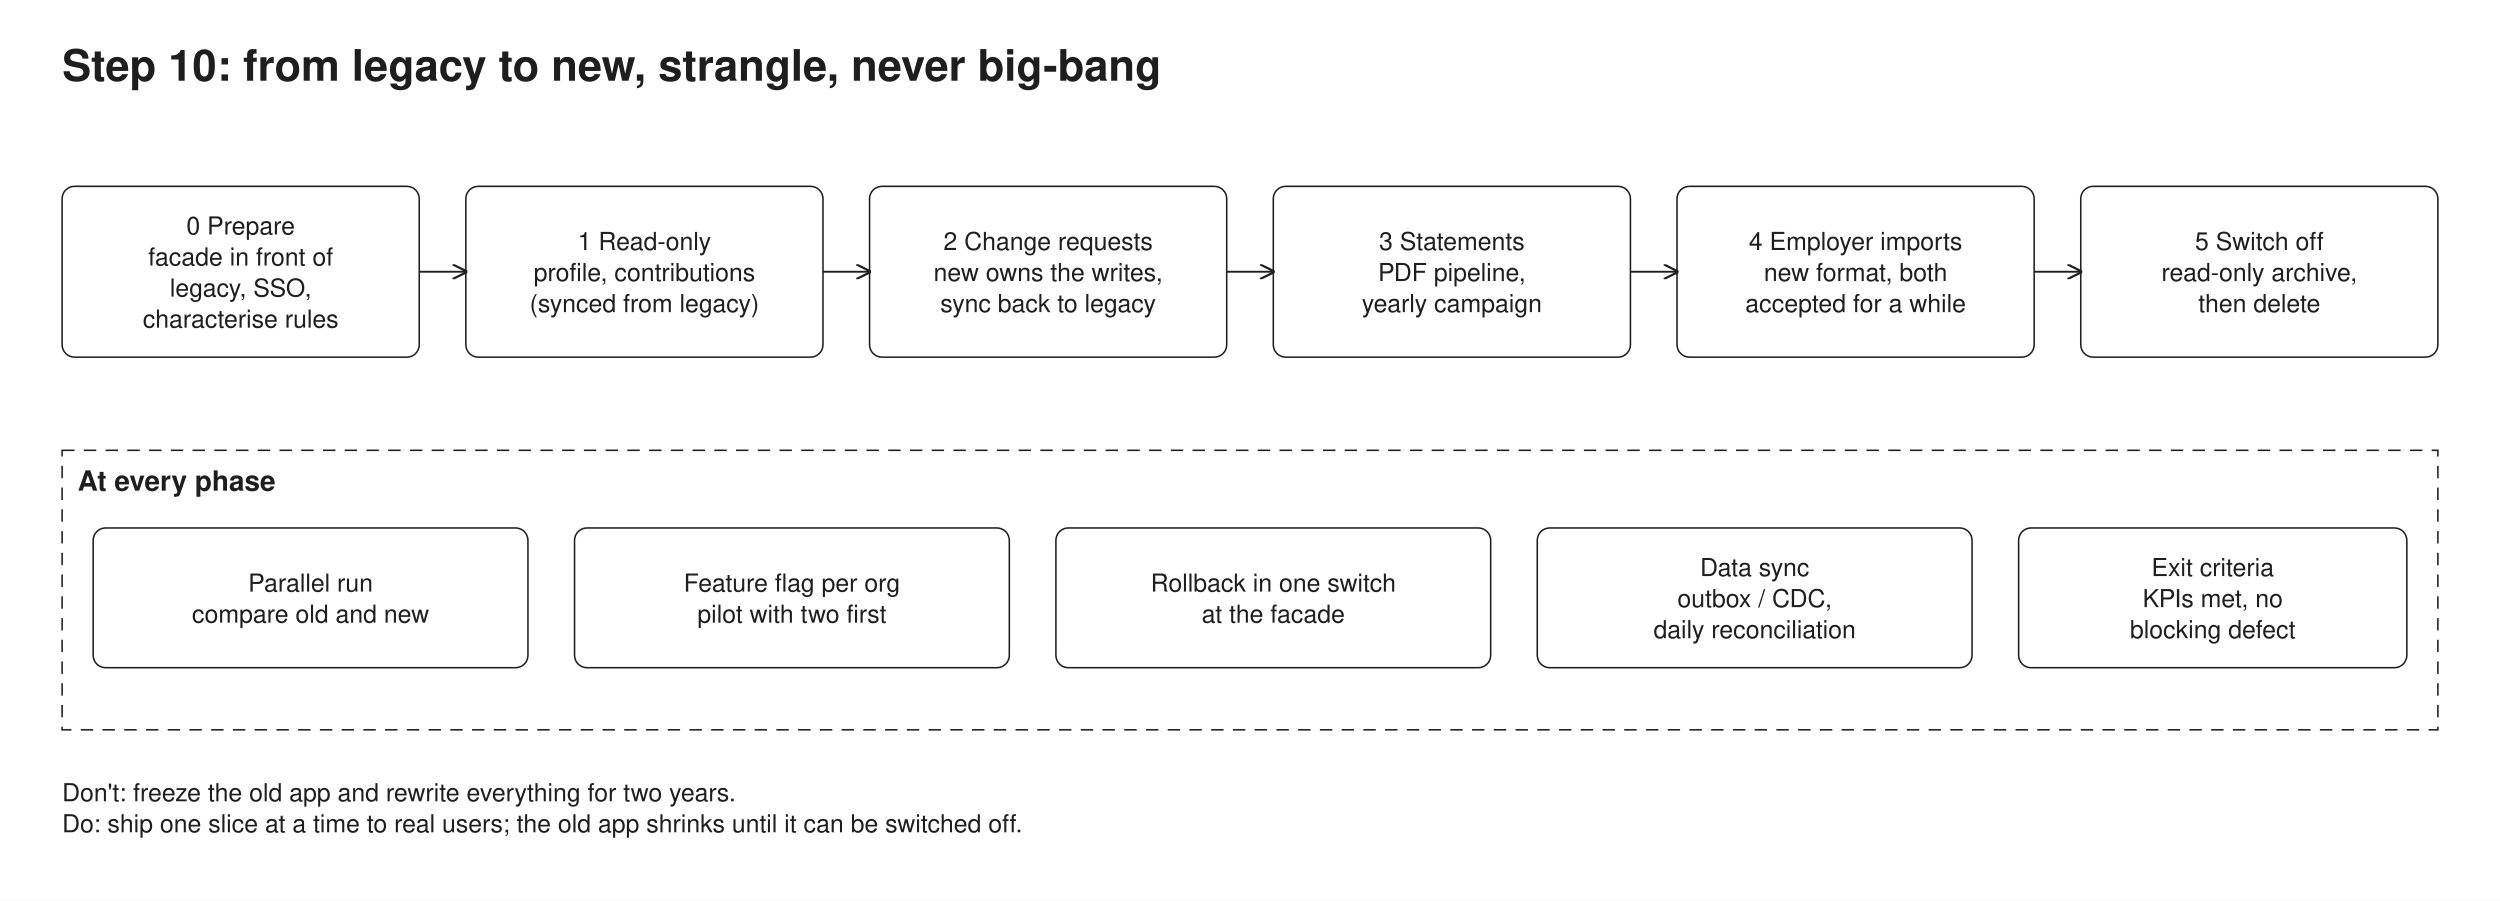
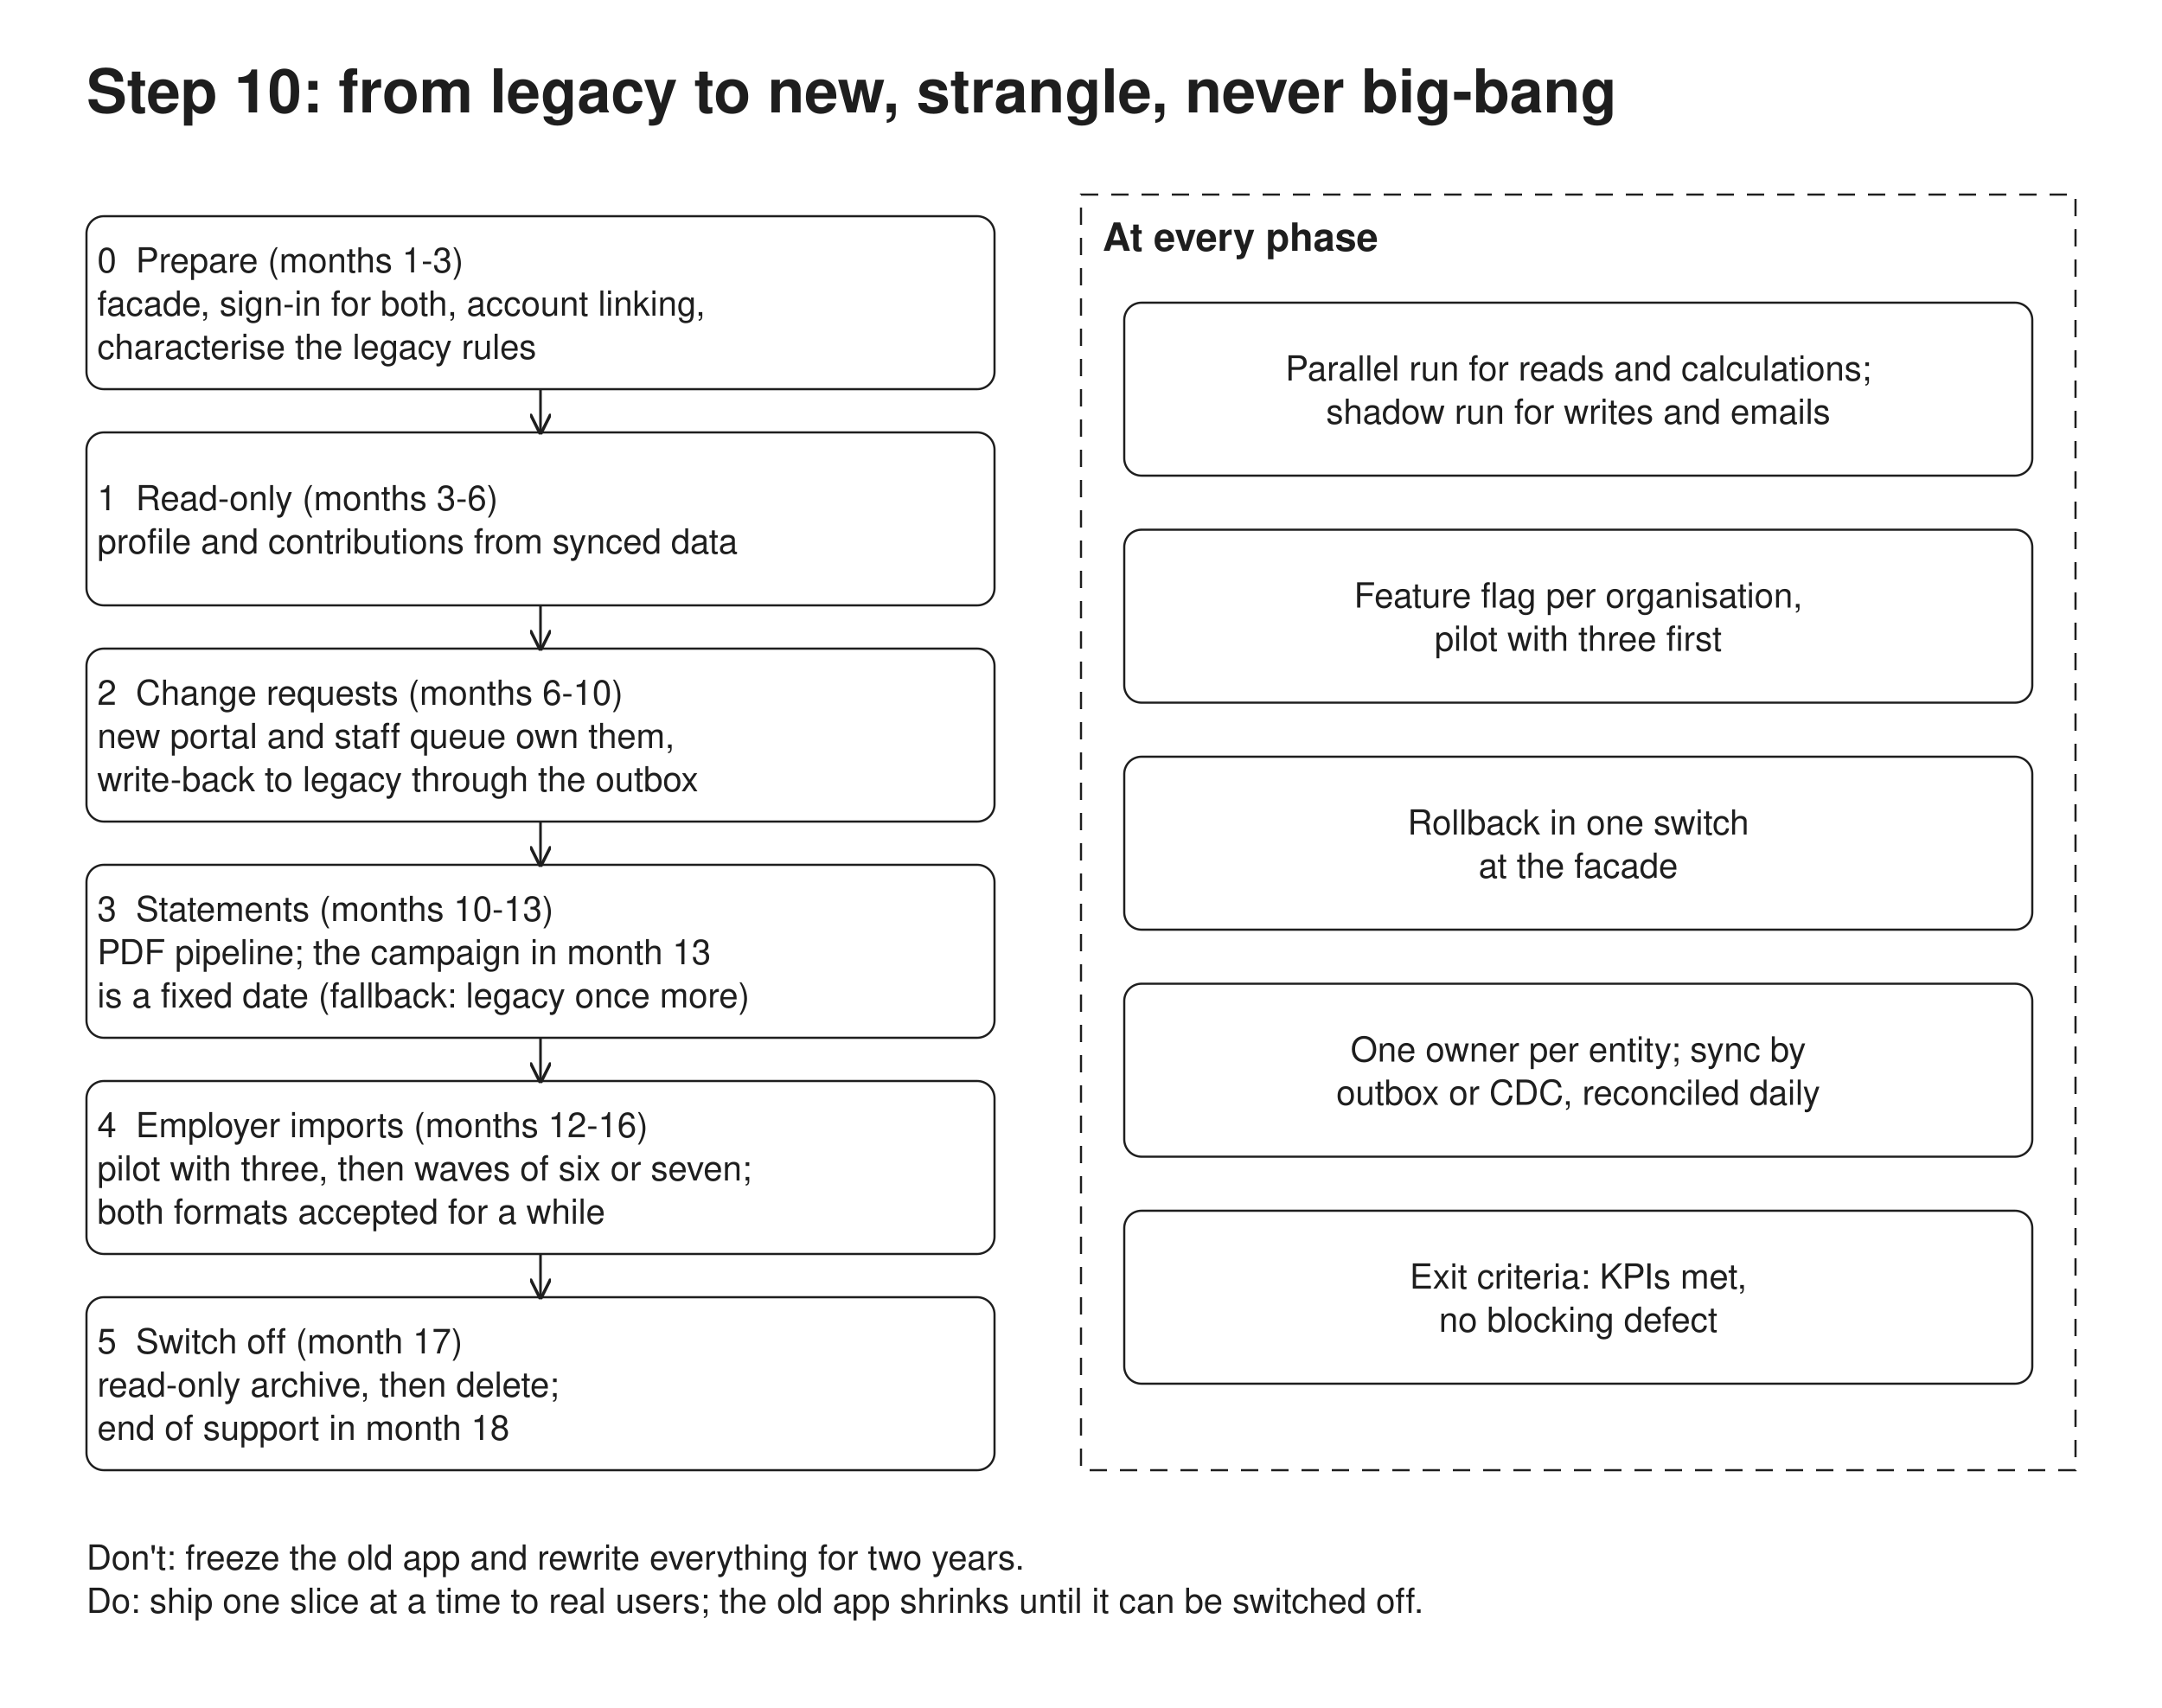
- <svg xmlns="http://www.w3.org/2000/svg" width="1610" height="580" viewBox="0 0 1610 580" font-family="Helvetica, Arial, sans-serif" fill="#1e1e1e">
+ <svg xmlns="http://www.w3.org/2000/svg" xml:space="preserve" width="1000" height="790" viewBox="0 0 1000 790" font-family="Helvetica, Arial, sans-serif" fill="#1e1e1e">
  <defs>
    <marker id="head" viewBox="0 0 10 10" refX="9" refY="5" markerWidth="8" markerHeight="8" orient="auto">
      <path d="M0,0 L10,5 L0,10" fill="none" stroke="#1e1e1e" stroke-width="1.5" />
    </marker>
    <marker id="head-start" viewBox="0 0 10 10" refX="1" refY="5" markerWidth="8" markerHeight="8" orient="auto">
      <path d="M10,0 L0,5 L10,10" fill="none" stroke="#1e1e1e" stroke-width="1.5" />
    </marker>
  </defs>
  <rect width="100%" height="100%" fill="#ffffff" />
  <text x="40.0" y="52.0" font-size="28" text-anchor="start" font-weight="bold">Step 10: from legacy to new, strangle, never big-bang</text>
-   <rect x="40" y="120" width="230" height="110" rx="8" fill="none" stroke="#1e1e1e" stroke-width="1" />
-   <text x="155.0" y="151.0" font-size="16" text-anchor="middle">0  Prepare</text>
-   <text x="155.0" y="171.0" font-size="16" text-anchor="middle">facade in front of</text>
-   <text x="155.0" y="191.0" font-size="16" text-anchor="middle">legacy, SSO,</text>
-   <text x="155.0" y="211.0" font-size="16" text-anchor="middle">characterise rules</text>
-   <rect x="300" y="120" width="230" height="110" rx="8" fill="none" stroke="#1e1e1e" stroke-width="1" />
-   <text x="415.0" y="161.0" font-size="16" text-anchor="middle">1  Read-only</text>
-   <text x="415.0" y="181.0" font-size="16" text-anchor="middle">profile, contributions</text>
-   <text x="415.0" y="201.0" font-size="16" text-anchor="middle">(synced from legacy)</text>
-   <rect x="560" y="120" width="230" height="110" rx="8" fill="none" stroke="#1e1e1e" stroke-width="1" />
-   <text x="675.0" y="161.0" font-size="16" text-anchor="middle">2  Change requests</text>
-   <text x="675.0" y="181.0" font-size="16" text-anchor="middle">new owns the writes,</text>
-   <text x="675.0" y="201.0" font-size="16" text-anchor="middle">sync back to legacy</text>
-   <rect x="820" y="120" width="230" height="110" rx="8" fill="none" stroke="#1e1e1e" stroke-width="1" />
-   <text x="935.0" y="161.0" font-size="16" text-anchor="middle">3  Statements</text>
-   <text x="935.0" y="181.0" font-size="16" text-anchor="middle">PDF pipeline,</text>
-   <text x="935.0" y="201.0" font-size="16" text-anchor="middle">yearly campaign</text>
-   <rect x="1080" y="120" width="230" height="110" rx="8" fill="none" stroke="#1e1e1e" stroke-width="1" />
-   <text x="1195.0" y="161.0" font-size="16" text-anchor="middle">4  Employer imports</text>
-   <text x="1195.0" y="181.0" font-size="16" text-anchor="middle">new format, both</text>
-   <text x="1195.0" y="201.0" font-size="16" text-anchor="middle">accepted for a while</text>
-   <rect x="1340" y="120" width="230" height="110" rx="8" fill="none" stroke="#1e1e1e" stroke-width="1" />
-   <text x="1455.0" y="161.0" font-size="16" text-anchor="middle">5  Switch off</text>
-   <text x="1455.0" y="181.0" font-size="16" text-anchor="middle">read-only archive,</text>
-   <text x="1455.0" y="201.0" font-size="16" text-anchor="middle">then delete</text>
-   <line x1="270" y1="175" x2="300" y2="175" stroke="#1e1e1e" stroke-width="1.2" marker-end="url(#head)" />
-   <line x1="530" y1="175" x2="560" y2="175" stroke="#1e1e1e" stroke-width="1.2" marker-end="url(#head)" />
-   <line x1="790" y1="175" x2="820" y2="175" stroke="#1e1e1e" stroke-width="1.2" marker-end="url(#head)" />
-   <line x1="1050" y1="175" x2="1080" y2="175" stroke="#1e1e1e" stroke-width="1.2" marker-end="url(#head)" />
-   <line x1="1310" y1="175" x2="1340" y2="175" stroke="#1e1e1e" stroke-width="1.2" marker-end="url(#head)" />
-   <rect x="40" y="290" width="1530" height="180" rx="0" fill="none" stroke="#1e1e1e" stroke-width="1" stroke-dasharray="8 6" />
-   <text x="50.0" y="316.0" font-size="18" text-anchor="start" font-weight="bold">At every phase</text>
-   <rect x="60" y="340" width="280" height="90" rx="8" fill="none" stroke="#1e1e1e" stroke-width="1" />
-   <text x="200.0" y="381.0" font-size="16" text-anchor="middle">Parallel run</text>
-   <text x="200.0" y="401.0" font-size="16" text-anchor="middle">compare old and new</text>
-   <rect x="370" y="340" width="280" height="90" rx="8" fill="none" stroke="#1e1e1e" stroke-width="1" />
-   <text x="510.0" y="381.0" font-size="16" text-anchor="middle">Feature flag per org</text>
-   <text x="510.0" y="401.0" font-size="16" text-anchor="middle">pilot with two first</text>
-   <rect x="680" y="340" width="280" height="90" rx="8" fill="none" stroke="#1e1e1e" stroke-width="1" />
-   <text x="820.0" y="381.0" font-size="16" text-anchor="middle">Rollback in one switch</text>
-   <text x="820.0" y="401.0" font-size="16" text-anchor="middle">at the facade</text>
-   <rect x="990" y="340" width="280" height="90" rx="8" fill="none" stroke="#1e1e1e" stroke-width="1" />
-   <text x="1130.0" y="371.0" font-size="16" text-anchor="middle">Data sync</text>
-   <text x="1130.0" y="391.0" font-size="16" text-anchor="middle">outbox / CDC,</text>
-   <text x="1130.0" y="411.0" font-size="16" text-anchor="middle">daily reconciliation</text>
-   <rect x="1300" y="340" width="250" height="90" rx="8" fill="none" stroke="#1e1e1e" stroke-width="1" />
-   <text x="1425.0" y="371.0" font-size="16" text-anchor="middle">Exit criteria</text>
-   <text x="1425.0" y="391.0" font-size="16" text-anchor="middle">KPIs met, no</text>
-   <text x="1425.0" y="411.0" font-size="16" text-anchor="middle">blocking defect</text>
-   <text x="40.0" y="516.0" font-size="16" text-anchor="start">Don't: freeze the old app and rewrite everything for two years.</text>
-   <text x="40.0" y="536.0" font-size="16" text-anchor="start">Do: ship one slice at a time to real users; the old app shrinks until it can be switched off.</text>
+   <rect x="40" y="100" width="420" height="80" rx="8" fill="none" stroke="#1e1e1e" stroke-width="1" />
+   <text x="45.0" y="126.0" font-size="16" text-anchor="start">0  Prepare (months 1-3)</text>
+   <text x="45.0" y="146.0" font-size="16" text-anchor="start">facade, sign-in for both, account linking,</text>
+   <text x="45.0" y="166.0" font-size="16" text-anchor="start">characterise the legacy rules</text>
+   <rect x="40" y="200" width="420" height="80" rx="8" fill="none" stroke="#1e1e1e" stroke-width="1" />
+   <text x="45.0" y="236.0" font-size="16" text-anchor="start">1  Read-only (months 3-6)</text>
+   <text x="45.0" y="256.0" font-size="16" text-anchor="start">profile and contributions from synced data</text>
+   <rect x="40" y="300" width="420" height="80" rx="8" fill="none" stroke="#1e1e1e" stroke-width="1" />
+   <text x="45.0" y="326.0" font-size="16" text-anchor="start">2  Change requests (months 6-10)</text>
+   <text x="45.0" y="346.0" font-size="16" text-anchor="start">new portal and staff queue own them,</text>
+   <text x="45.0" y="366.0" font-size="16" text-anchor="start">write-back to legacy through the outbox</text>
+   <rect x="40" y="400" width="420" height="80" rx="8" fill="none" stroke="#1e1e1e" stroke-width="1" />
+   <text x="45.0" y="426.0" font-size="16" text-anchor="start">3  Statements (months 10-13)</text>
+   <text x="45.0" y="446.0" font-size="16" text-anchor="start">PDF pipeline; the campaign in month 13</text>
+   <text x="45.0" y="466.0" font-size="16" text-anchor="start">is a fixed date (fallback: legacy once more)</text>
+   <rect x="40" y="500" width="420" height="80" rx="8" fill="none" stroke="#1e1e1e" stroke-width="1" />
+   <text x="45.0" y="526.0" font-size="16" text-anchor="start">4  Employer imports (months 12-16)</text>
+   <text x="45.0" y="546.0" font-size="16" text-anchor="start">pilot with three, then waves of six or seven;</text>
+   <text x="45.0" y="566.0" font-size="16" text-anchor="start">both formats accepted for a while</text>
+   <rect x="40" y="600" width="420" height="80" rx="8" fill="none" stroke="#1e1e1e" stroke-width="1" />
+   <text x="45.0" y="626.0" font-size="16" text-anchor="start">5  Switch off (month 17)</text>
+   <text x="45.0" y="646.0" font-size="16" text-anchor="start">read-only archive, then delete;</text>
+   <text x="45.0" y="666.0" font-size="16" text-anchor="start">end of support in month 18</text>
+   <polyline points="250,180 250,200" fill="none" stroke="#1e1e1e" stroke-width="1.2" marker-end="url(#head)" />
+   <polyline points="250,280 250,300" fill="none" stroke="#1e1e1e" stroke-width="1.2" marker-end="url(#head)" />
+   <polyline points="250,380 250,400" fill="none" stroke="#1e1e1e" stroke-width="1.2" marker-end="url(#head)" />
+   <polyline points="250,480 250,500" fill="none" stroke="#1e1e1e" stroke-width="1.2" marker-end="url(#head)" />
+   <polyline points="250,580 250,600" fill="none" stroke="#1e1e1e" stroke-width="1.2" marker-end="url(#head)" />
+   <rect x="500" y="90" width="460" height="590" rx="0" fill="none" stroke="#1e1e1e" stroke-width="1" stroke-dasharray="8 6" />
+   <text x="510.0" y="116.0" font-size="18" text-anchor="start" font-weight="bold">At every phase</text>
+   <rect x="520" y="140" width="420" height="80" rx="8" fill="none" stroke="#1e1e1e" stroke-width="1" />
+   <text x="730.0" y="176.0" font-size="16" text-anchor="middle">Parallel run for reads and calculations;</text>
+   <text x="730.0" y="196.0" font-size="16" text-anchor="middle">shadow run for writes and emails</text>
+   <rect x="520" y="245" width="420" height="80" rx="8" fill="none" stroke="#1e1e1e" stroke-width="1" />
+   <text x="730.0" y="281.0" font-size="16" text-anchor="middle">Feature flag per organisation,</text>
+   <text x="730.0" y="301.0" font-size="16" text-anchor="middle">pilot with three first</text>
+   <rect x="520" y="350" width="420" height="80" rx="8" fill="none" stroke="#1e1e1e" stroke-width="1" />
+   <text x="730.0" y="386.0" font-size="16" text-anchor="middle">Rollback in one switch</text>
+   <text x="730.0" y="406.0" font-size="16" text-anchor="middle">at the facade</text>
+   <rect x="520" y="455" width="420" height="80" rx="8" fill="none" stroke="#1e1e1e" stroke-width="1" />
+   <text x="730.0" y="491.0" font-size="16" text-anchor="middle">One owner per entity; sync by</text>
+   <text x="730.0" y="511.0" font-size="16" text-anchor="middle">outbox or CDC, reconciled daily</text>
+   <rect x="520" y="560" width="420" height="80" rx="8" fill="none" stroke="#1e1e1e" stroke-width="1" />
+   <text x="730.0" y="596.0" font-size="16" text-anchor="middle">Exit criteria: KPIs met,</text>
+   <text x="730.0" y="616.0" font-size="16" text-anchor="middle">no blocking defect</text>
+   <text x="40.0" y="726.0" font-size="16" text-anchor="start">Don't: freeze the old app and rewrite everything for two years.</text>
+   <text x="40.0" y="746.0" font-size="16" text-anchor="start">Do: ship one slice at a time to real users; the old app shrinks until it can be switched off.</text>
</svg>
